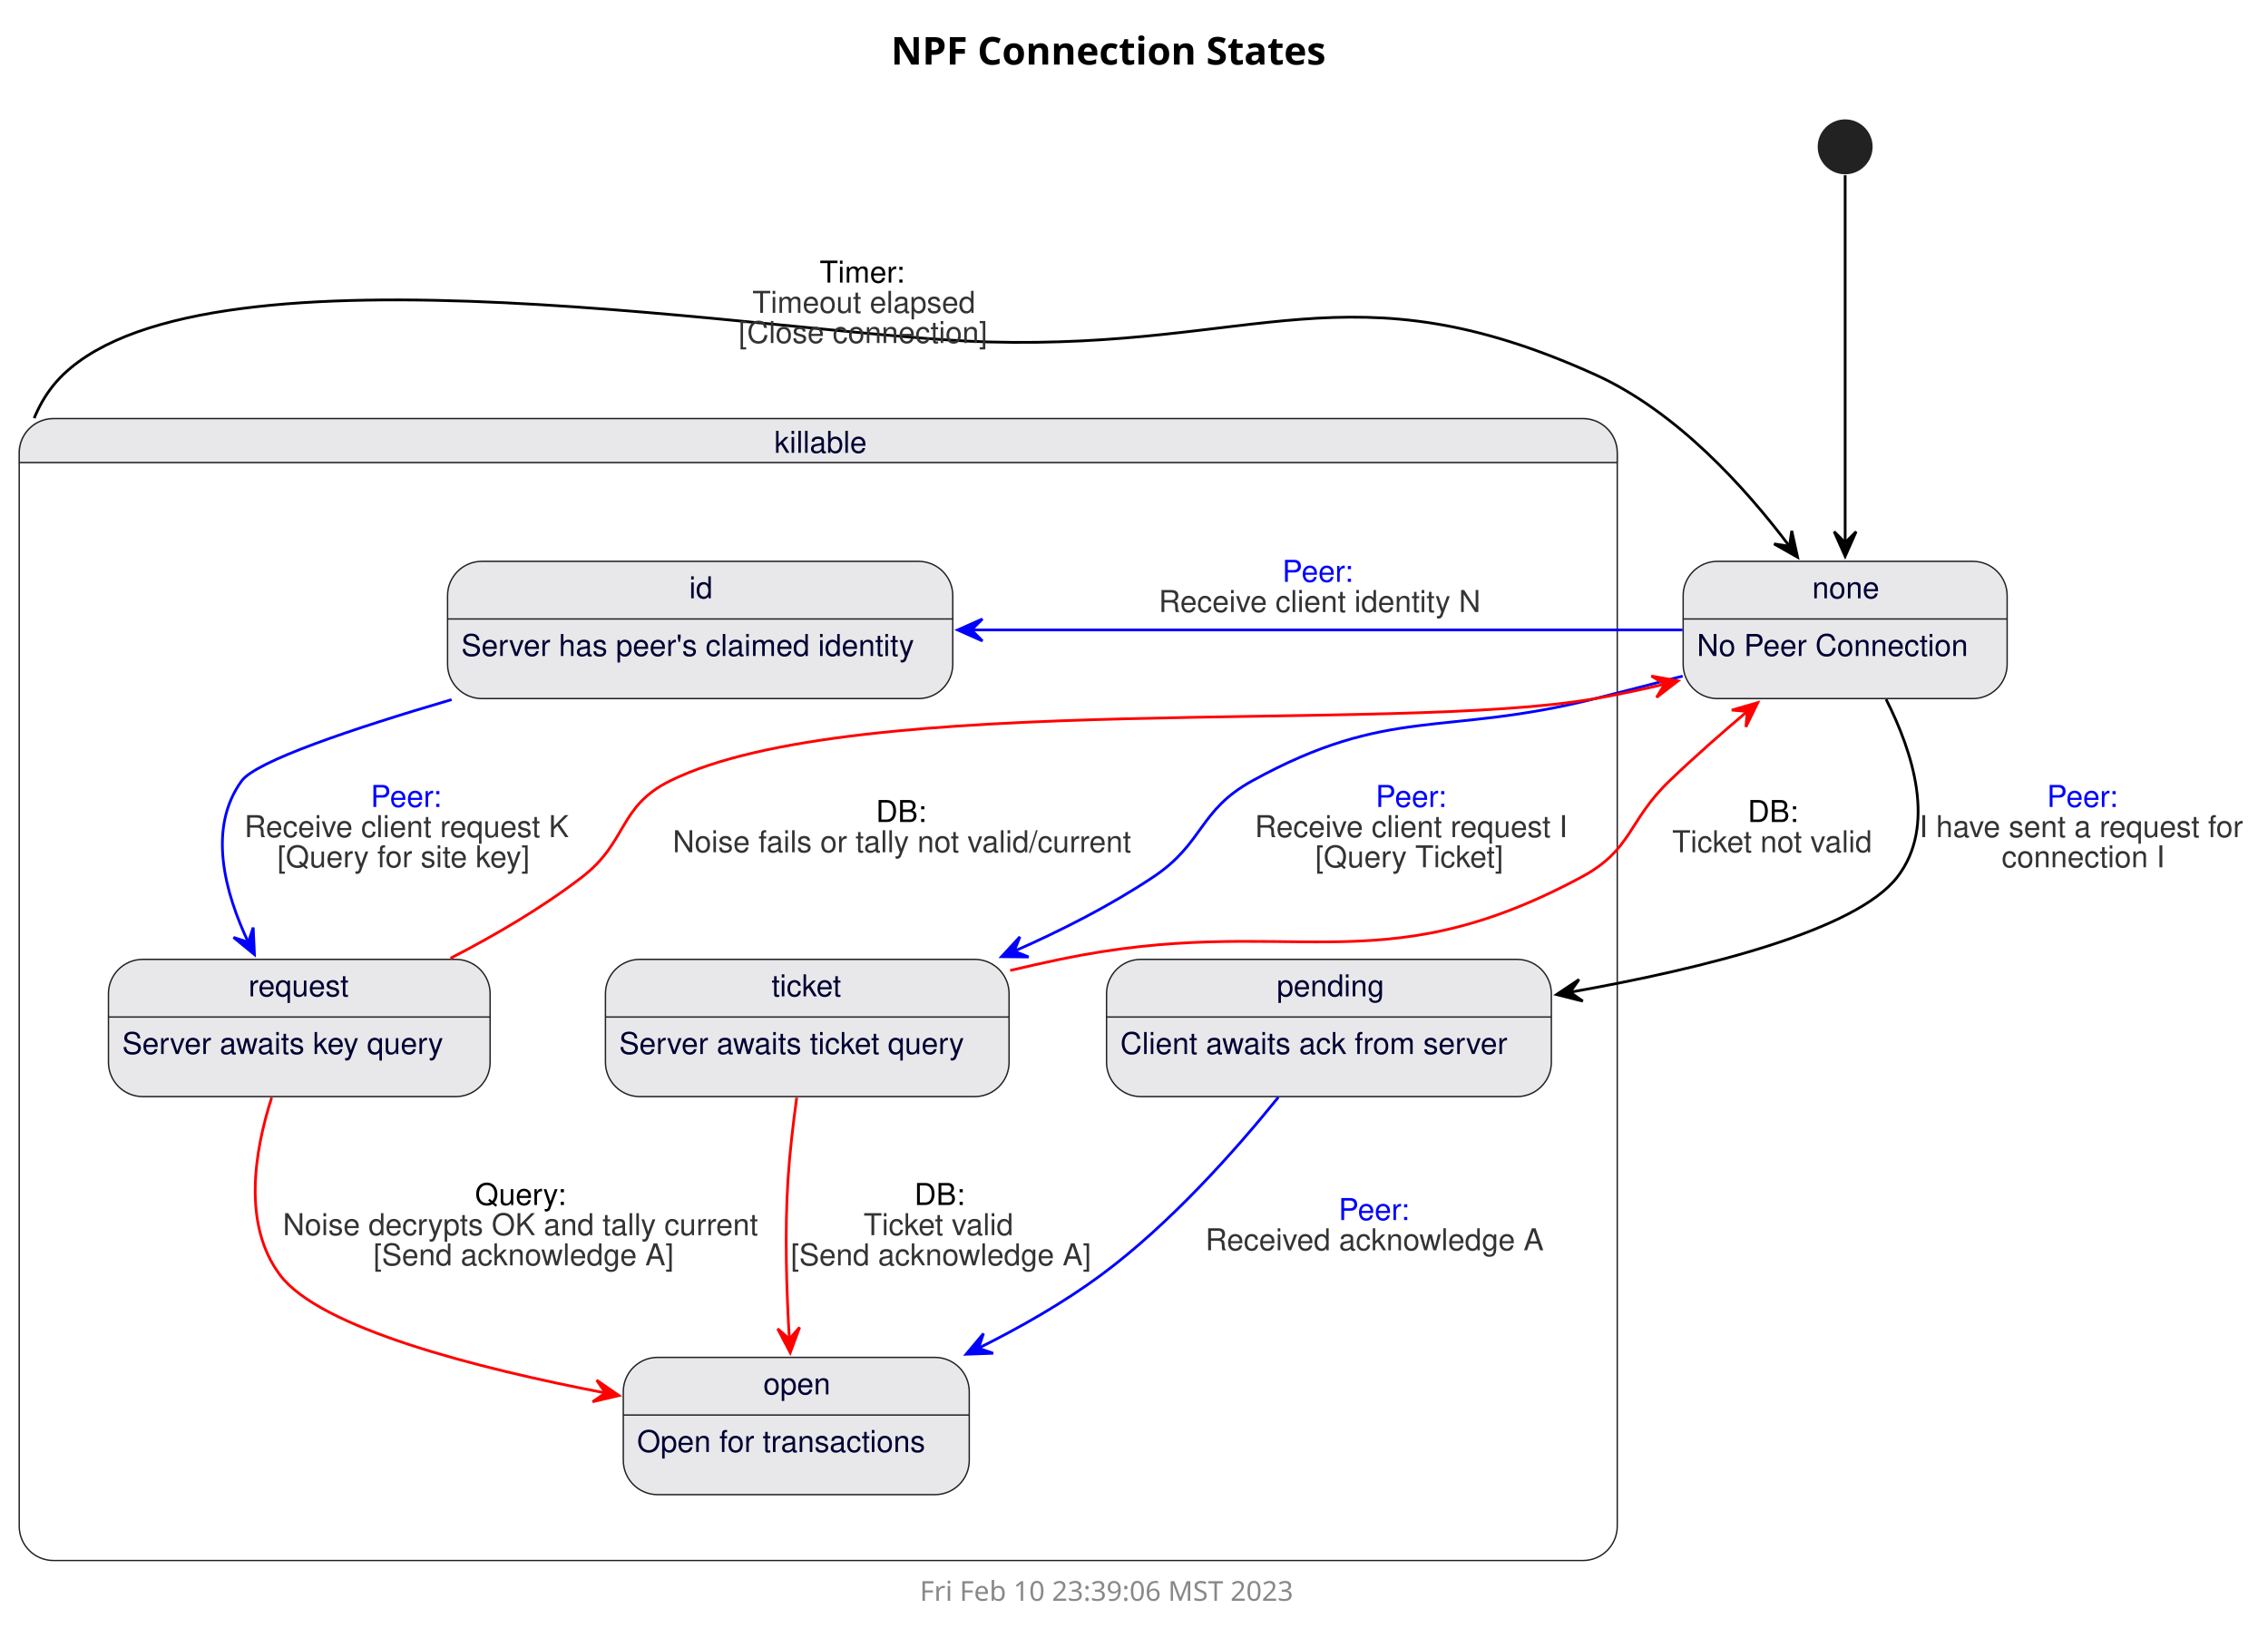
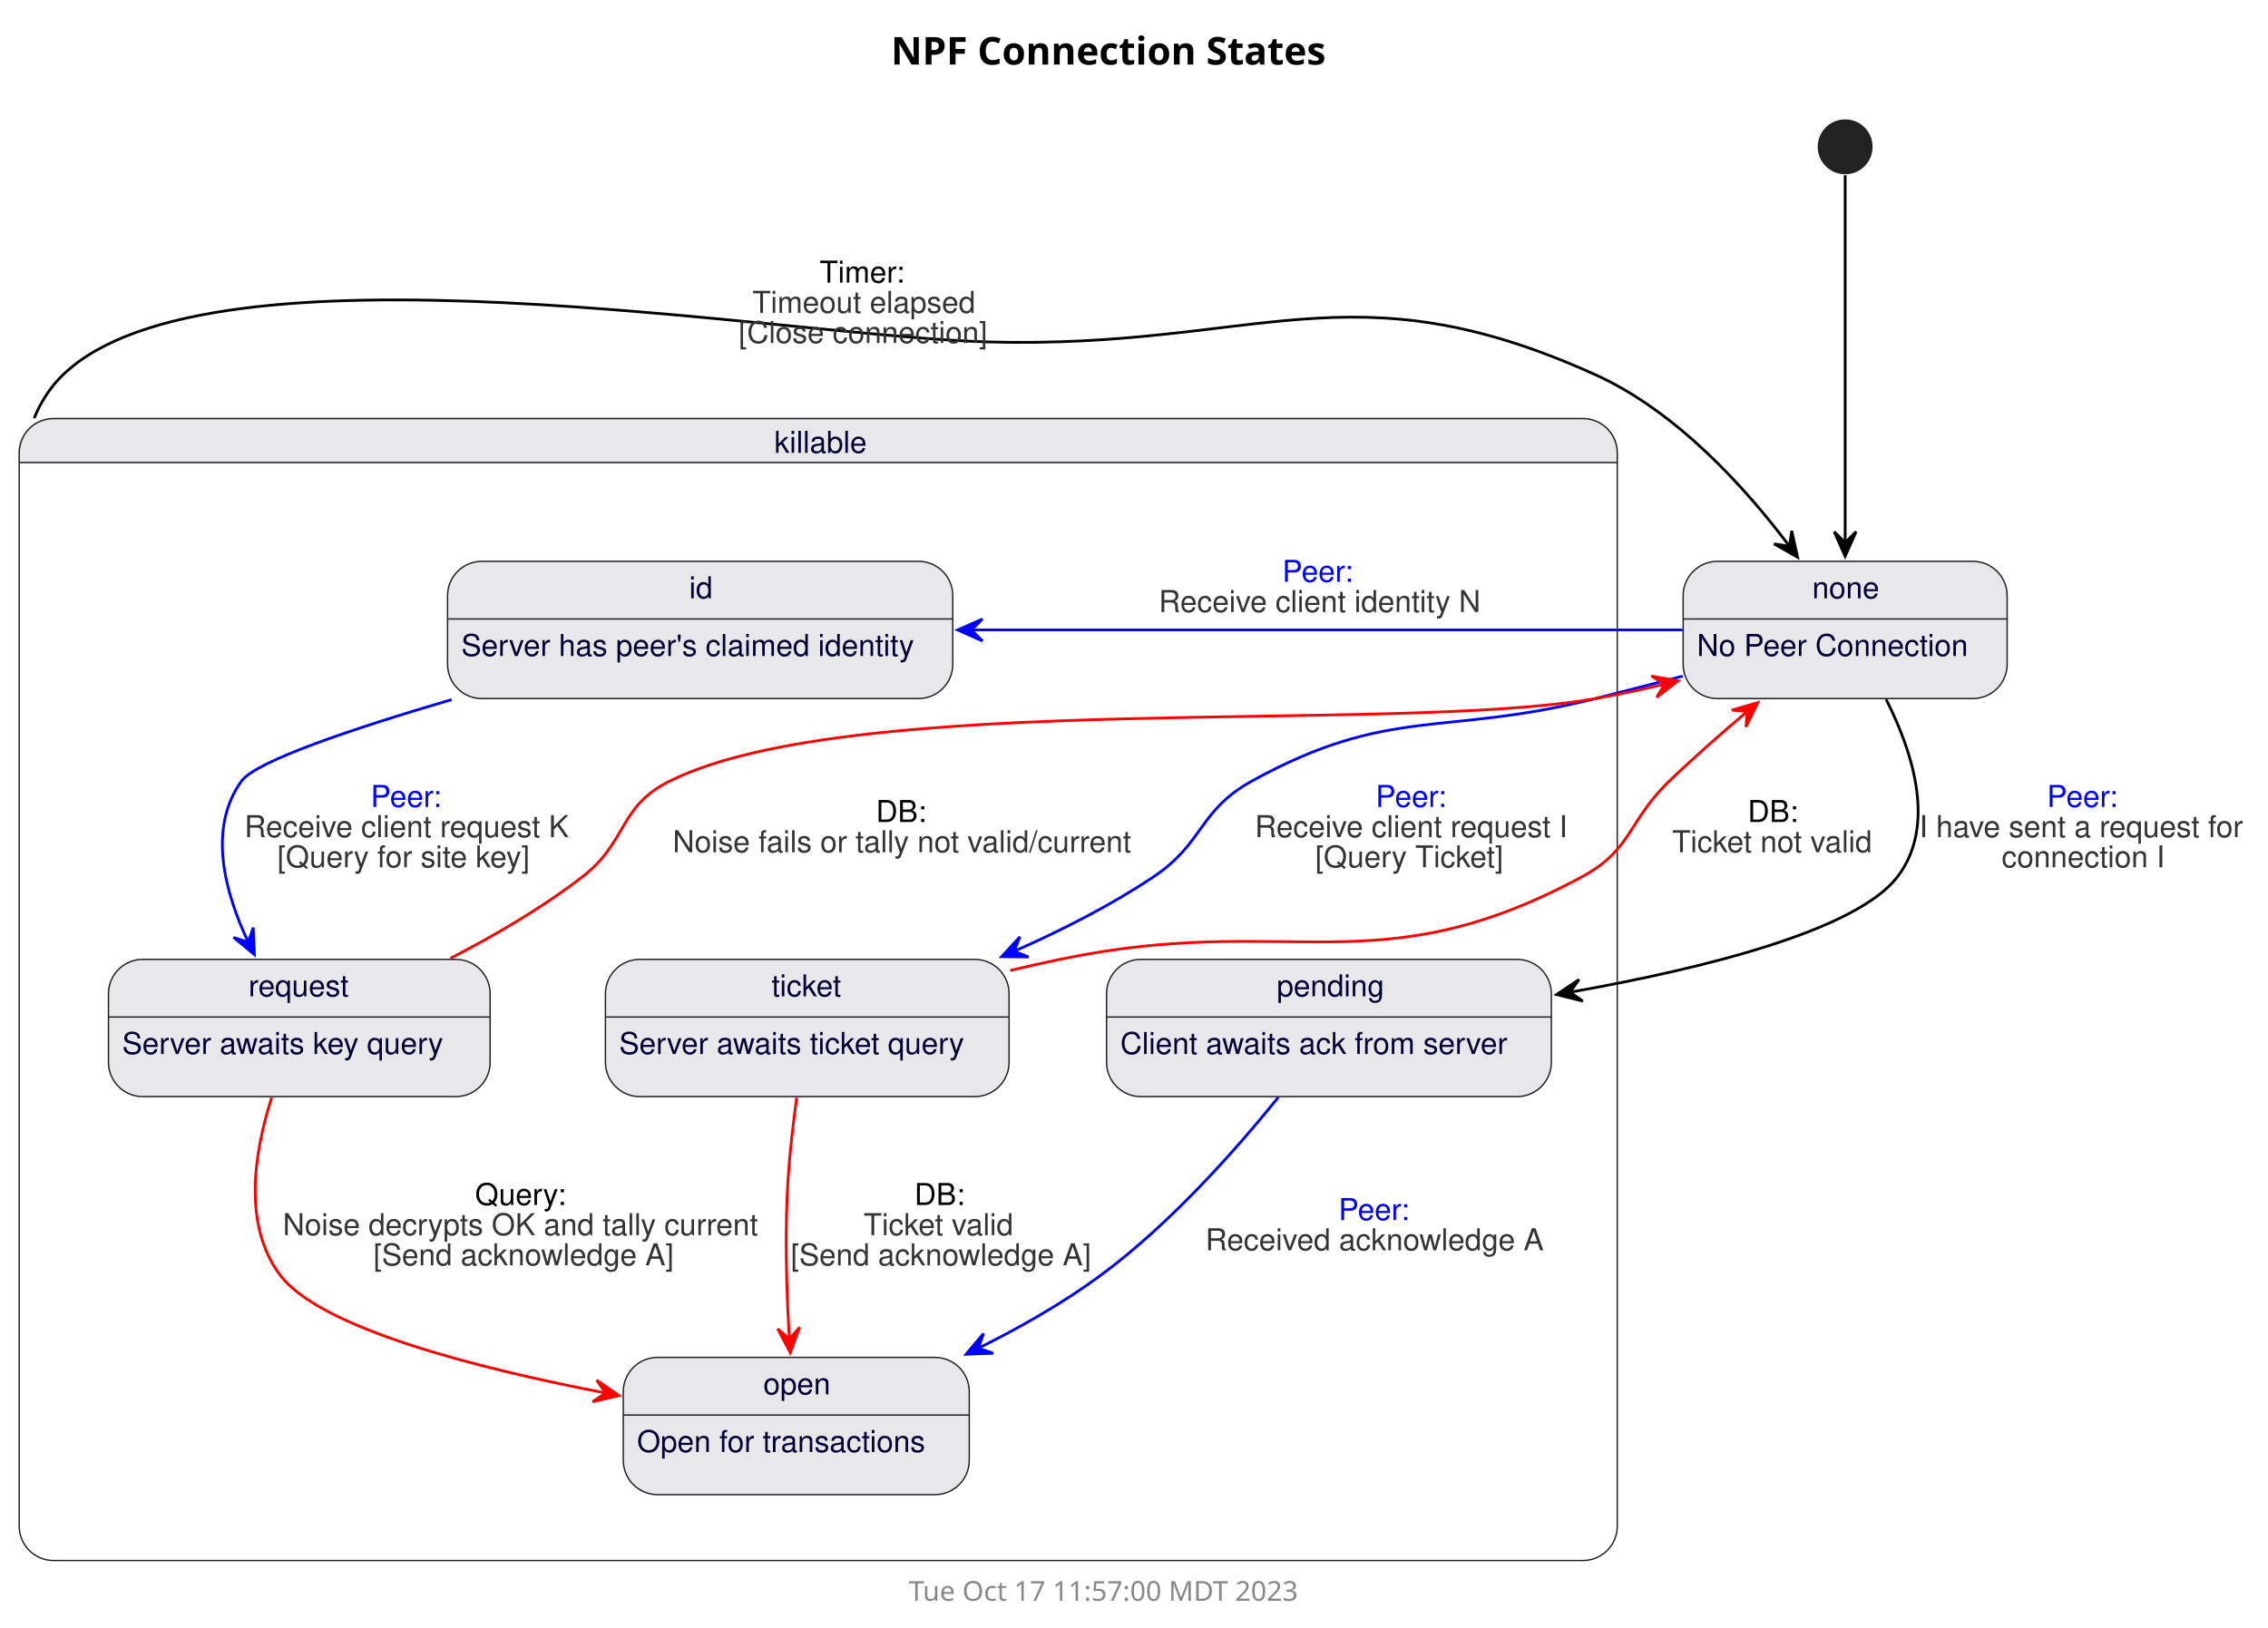
<svg xmlns="http://www.w3.org/2000/svg" contentStyleType="text/css" height="593px" preserveAspectRatio="none" style="width:826px;height:593px;background:#FFFFFF;" version="1.1" viewBox="0 0 826 593" width="826px" zoomAndPan="magnify">
  <defs />
  <g>
    <text fill="#000000" font-family="sans-serif" font-size="14" font-weight="bold" lengthAdjust="spacing" textLength="163" x="324.5" y="23.535">NPF Connection States</text>
    <g id="cluster_killable">
      <path d="M19.5,152.488 L576.5,152.488 A12.5,12.5 0 0 1 589,164.988 L589,168.488 L7,168.488 L7,164.988 A12.5,12.5 0 0 1 19.5,152.488 " fill="#E8E8EA" style="stroke:#E8E8EA;stroke-width:1.0;" />
      <rect fill="none" height="416" rx="12.5" ry="12.5" style="stroke:#202024;stroke-width:0.5;" width="582" x="7" y="152.488" />
      <line style="stroke:#202024;stroke-width:0.5;" x1="7" x2="589" y1="168.488" y2="168.488" />
      <text fill="#000033" font-family="Helvetica" font-size="11" lengthAdjust="spacing" textLength="32" x="282" y="164.958">killable</text>
    </g>
    <g id="killable.ticket">
      <rect fill="#E8E8EA" height="50" rx="12.5" ry="12.5" style="stroke:#202024;stroke-width:0.5;" width="147" x="220.5" y="349.488" />
      <line style="stroke:#202024;stroke-width:0.5;" x1="220.5" x2="367.5" y1="370.488" y2="370.488" />
      <text fill="#000033" font-family="Helvetica" font-size="11" lengthAdjust="spacing" textLength="26" x="281" y="362.959">ticket</text>
      <text fill="#000033" font-family="Helvetica" font-size="11" lengthAdjust="spacing" textLength="127" x="225.5" y="383.959">Server awaits ticket query</text>
    </g>
    <g id="killable.id">
      <rect fill="#E8E8EA" height="50" rx="12.5" ry="12.5" style="stroke:#202024;stroke-width:0.5;" width="184" x="163" y="204.488" />
      <line style="stroke:#202024;stroke-width:0.5;" x1="163" x2="347" y1="225.488" y2="225.488" />
      <text fill="#000033" font-family="Helvetica" font-size="11" lengthAdjust="spacing" textLength="8" x="251" y="217.958">id</text>
      <text fill="#000033" font-family="Helvetica" font-size="11" lengthAdjust="spacing" textLength="164" x="168" y="238.958">Server has peer's claimed identity</text>
    </g>
    <g id="killable.request">
      <rect fill="#E8E8EA" height="50" rx="12.5" ry="12.5" style="stroke:#202024;stroke-width:0.5;" width="139" x="39.5" y="349.488" />
      <line style="stroke:#202024;stroke-width:0.5;" x1="39.5" x2="178.5" y1="370.488" y2="370.488" />
      <text fill="#000033" font-family="Helvetica" font-size="11" lengthAdjust="spacing" textLength="37" x="90.5" y="362.959">request</text>
      <text fill="#000033" font-family="Helvetica" font-size="11" lengthAdjust="spacing" textLength="119" x="44.5" y="383.959">Server awaits key query</text>
    </g>
    <g id="killable.pending">
      <rect fill="#E8E8EA" height="50" rx="12.5" ry="12.5" style="stroke:#202024;stroke-width:0.5;" width="162" x="403" y="349.488" />
      <line style="stroke:#202024;stroke-width:0.5;" x1="403" x2="565" y1="370.488" y2="370.488" />
      <text fill="#000033" font-family="Helvetica" font-size="11" lengthAdjust="spacing" textLength="38" x="465" y="362.959">pending</text>
      <text fill="#000033" font-family="Helvetica" font-size="11" lengthAdjust="spacing" textLength="142" x="408" y="383.959">Client awaits ack from server</text>
    </g>
    <g id="killable.open">
      <rect fill="#E8E8EA" height="50" rx="12.5" ry="12.5" style="stroke:#202024;stroke-width:0.5;" width="126" x="227" y="494.488" />
      <line style="stroke:#202024;stroke-width:0.5;" x1="227" x2="353" y1="515.488" y2="515.488" />
      <text fill="#000033" font-family="Helvetica" font-size="11" lengthAdjust="spacing" textLength="24" x="278" y="507.959">open</text>
      <text fill="#000033" font-family="Helvetica" font-size="11" lengthAdjust="spacing" textLength="106" x="232" y="528.958">Open for transactions</text>
    </g>
    <ellipse cx="672" cy="53.488" fill="#222222" rx="10" ry="10" style="stroke:none;stroke-width:1.0;" />
    <g id="none">
      <rect fill="#E8E8EA" height="50" rx="12.5" ry="12.5" style="stroke:#202024;stroke-width:0.5;" width="118" x="613" y="204.488" />
      <line style="stroke:#202024;stroke-width:0.5;" x1="613" x2="731" y1="225.488" y2="225.488" />
      <text fill="#000033" font-family="Helvetica" font-size="11" lengthAdjust="spacing" textLength="24" x="660" y="217.958">none</text>
      <text fill="#000033" font-family="Helvetica" font-size="11" lengthAdjust="spacing" textLength="98" x="618" y="238.958">No Peer Connection</text>
    </g>
    <g id="link_*start_none">
      <path d="M672,63.838 C672,88.768 672,157.628 672,197.958 " fill="none" id="*start-to-none" style="stroke:#000000;stroke-width:1.0;" />
      <polygon fill="#000000" points="672,202.668,676,193.668,672,197.668,668,193.668,672,202.668" style="stroke:#000000;stroke-width:1.0;" />
    </g>
    <g id="link_none_ticket">
      <path d="M612.82,246.298 C602.23,249.068 591.3,251.898 581,254.488 C525.6,268.438 506.04,256.928 456,284.488 C436.45,295.258 438.57,307.108 420,319.488 C404.43,329.868 386.55,338.968 369.23,346.588 " fill="none" id="none-to-ticket" style="stroke:#0000FF;stroke-width:1.0;" />
      <polygon fill="#0000FF" points="364.77,348.518,374.618,348.613,369.358,346.531,371.44,341.271,364.77,348.518" style="stroke:#0000FF;stroke-width:1.0;" />
      <text fill="#0000FF" font-family="Helvetica" font-size="11" lengthAdjust="spacing" textLength="26" x="501" y="293.959">Peer:</text>
      <text fill="#333333" font-family="Helvetica" font-size="11" lengthAdjust="spacing" textLength="114" x="457" y="304.959">Receive client request I</text>
      <text fill="#333333" font-family="Helvetica" font-size="11" lengthAdjust="spacing" textLength="70" x="479" y="315.959">[Query Ticket]</text>
    </g>
    <g id="link_ticket_none">
      <path d="M367.92,353.528 C374.02,352.088 380.1,350.718 386,349.488 C469.68,332.008 500.7,359.978 576,319.488 C594.56,309.508 592.8,299.088 608,284.488 C616.93,275.908 627,267.068 636.46,259.078 " fill="none" id="ticket-to-none" style="stroke:#FF0000;stroke-width:1.0;" />
      <polygon fill="#FF0000" points="640.18,255.958,630.715,258.682,636.351,259.173,635.859,264.809,640.18,255.958" style="stroke:#FF0000;stroke-width:1.0;" />
      <text fill="#000000" font-family="Helvetica" font-size="11" lengthAdjust="spacing" textLength="18" x="636.5" y="299.459">DB:</text>
      <text fill="#333333" font-family="Helvetica" font-size="11" lengthAdjust="spacing" textLength="73" x="609" y="310.459">Ticket not valid</text>
    </g>
    <g id="link_ticket_open">
      <path d="M290.16,399.888 C288.88,409.128 287.63,419.768 287,429.488 C285.74,448.998 286.46,470.958 287.51,488.178 " fill="none" id="ticket-to-open" style="stroke:#FF0000;stroke-width:1.0;" />
      <polygon fill="#FF0000" points="287.81,492.778,291.211,483.535,287.482,487.789,283.228,484.06,287.81,492.778" style="stroke:#FF0000;stroke-width:1.0;" />
      <text fill="#000000" font-family="Helvetica" font-size="11" lengthAdjust="spacing" textLength="18" x="333" y="438.959">DB:</text>
      <text fill="#333333" font-family="Helvetica" font-size="11" lengthAdjust="spacing" textLength="55" x="314.5" y="449.959">Ticket valid</text>
      <text fill="#333333" font-family="Helvetica" font-size="11" lengthAdjust="spacing" textLength="108" x="288" y="460.959">[Send acknowledge A]</text>
    </g>
    <g id="link_none_killable">
      <path d="M651.83,199.138 C635.55,177.458 610.53,149.858 581,136.488 C491.39,95.928 458.33,127.218 360,124.568 C285.09,122.558 76.96,84.498 23,136.488 C19.499,139.862 16.708,143.722 14.51,147.908 C13.96,148.955 13.448,150.022 12.971,151.107 C12.851,151.378 12.734,151.65 12.619,151.924 C12.562,152.06 12.505,152.197 12.448,152.334 " fill="none" id="none-backto-killable" style="stroke:#000000;stroke-width:1.0;" />
      <polygon fill="#000000" points="654.68,203.008,652.557,193.391,651.712,198.984,646.119,198.14,654.68,203.008" style="stroke:#000000;stroke-width:1.0;" />
      <text fill="#000000" font-family="Helvetica" font-size="11" lengthAdjust="spacing" textLength="31" x="298.5" y="102.959">Timer:</text>
      <text fill="#333333" font-family="Helvetica" font-size="11" lengthAdjust="spacing" textLength="80" x="274" y="113.959">Timeout elapsed</text>
      <text fill="#333333" font-family="Helvetica" font-size="11" lengthAdjust="spacing" textLength="90" x="269" y="124.959">[Close connection]</text>
    </g>
    <g id="link_none_id">
      <path d="M612.77,229.488 C545.33,229.488 434.08,229.488 353.52,229.488 " fill="none" id="none-to-id" style="stroke:#0000FF;stroke-width:1.0;" />
      <polygon fill="#0000FF" points="348.8,229.488,357.8,233.488,353.8,229.488,357.8,225.488,348.8,229.488" style="stroke:#0000FF;stroke-width:1.0;" />
      <text fill="#0000FF" font-family="Helvetica" font-size="11" lengthAdjust="spacing" textLength="26" x="467" y="211.958">Peer:</text>
      <text fill="#333333" font-family="Helvetica" font-size="11" lengthAdjust="spacing" textLength="116" x="422" y="222.958">Receive client identity N</text>
    </g>
    <g id="link_id_request">
      <path d="M164.46,254.858 C127.98,265.588 93.2,277.338 88,284.488 C75.56,301.588 81.75,324.998 90.55,343.508 " fill="none" id="id-to-request" style="stroke:#0000FF;stroke-width:1.0;" />
      <polygon fill="#0000FF" points="92.67,347.738,92.21,337.9,90.428,343.269,85.059,341.487,92.67,347.738" style="stroke:#0000FF;stroke-width:1.0;" />
      <text fill="#0000FF" font-family="Helvetica" font-size="11" lengthAdjust="spacing" textLength="26" x="135" y="293.959">Peer:</text>
      <text fill="#333333" font-family="Helvetica" font-size="11" lengthAdjust="spacing" textLength="118" x="89" y="304.959">Receive client request K</text>
      <text fill="#333333" font-family="Helvetica" font-size="11" lengthAdjust="spacing" textLength="94" x="101" y="315.959">[Query for site key]</text>
    </g>
    <g id="link_request_open">
      <path d="M98.94,399.858 C92.7,419.278 88.2,446.168 102,464.488 C116.57,483.828 173.24,498.378 220.59,507.468 " fill="none" id="request-to-open" style="stroke:#FF0000;stroke-width:1.0;" />
      <polygon fill="#FF0000" points="225.42,508.388,217.319,502.787,220.507,507.46,215.834,510.648,225.42,508.388" style="stroke:#FF0000;stroke-width:1.0;" />
      <text fill="#000000" font-family="Helvetica" font-size="11" lengthAdjust="spacing" textLength="34" x="173" y="438.959">Query:</text>
      <text fill="#333333" font-family="Helvetica" font-size="11" lengthAdjust="spacing" textLength="174" x="103" y="449.959">Noise decrypts OK and tally current</text>
      <text fill="#333333" font-family="Helvetica" font-size="11" lengthAdjust="spacing" textLength="108" x="136" y="460.959">[Send acknowledge A]</text>
    </g>
    <g id="link_request_none">
      <path d="M164.07,349.078 C180.22,340.768 197.45,330.698 212,319.488 C228.7,306.628 225.11,293.838 244,284.488 C311.39,251.148 506.94,267.458 581,254.488 C589.37,253.018 598.09,251.158 606.68,249.128 " fill="none" id="request-to-none" style="stroke:#FF0000;stroke-width:1.0;" />
      <polygon fill="#FF0000" points="611.13,248.048,601.443,246.27,606.269,249.221,603.319,254.047,611.13,248.048" style="stroke:#FF0000;stroke-width:1.0;" />
      <text fill="#000000" font-family="Helvetica" font-size="11" lengthAdjust="spacing" textLength="18" x="319" y="299.459">DB:</text>
      <text fill="#333333" font-family="Helvetica" font-size="11" lengthAdjust="spacing" textLength="166" x="245" y="310.459">Noise fails or tally not valid/current</text>
    </g>
    <g id="link_none_pending">
      <path d="M686.92,254.768 C696.71,274.128 705.3,300.988 691,319.488 C675.97,338.938 621.17,352.708 571.72,361.478 " fill="none" id="none-to-pending" style="stroke:#000000;stroke-width:1.0;" />
      <polygon fill="#000000" points="566.9,362.308,576.452,364.707,571.826,361.452,575.082,356.825,566.9,362.308" style="stroke:#000000;stroke-width:1.0;" />
      <text fill="#0000FF" font-family="Helvetica" font-size="11" lengthAdjust="spacing" textLength="26" x="745.5" y="293.959">Peer:</text>
      <text fill="#333333" font-family="Helvetica" font-size="11" lengthAdjust="spacing" textLength="119" x="699" y="304.959">I have sent a request for</text>
      <text fill="#333333" font-family="Helvetica" font-size="11" lengthAdjust="spacing" textLength="59" x="729" y="315.959">connection I</text>
    </g>
    <g id="link_pending_open">
      <path d="M465.57,399.718 C449.96,419.058 426.15,445.898 401,464.488 C387.34,474.588 371.5,483.608 356.13,491.248 " fill="none" id="pending-to-open" style="stroke:#0000FF;stroke-width:1.0;" />
      <polygon fill="#0000FF" points="351.86,493.338,361.702,492.979,356.352,491.142,358.189,485.792,351.86,493.338" style="stroke:#0000FF;stroke-width:1.0;" />
      <text fill="#0000FF" font-family="Helvetica" font-size="11" lengthAdjust="spacing" textLength="26" x="487.5" y="444.459">Peer:</text>
      <text fill="#333333" font-family="Helvetica" font-size="11" lengthAdjust="spacing" textLength="123" x="439" y="455.459">Received acknowledge A</text>
    </g>
-     <text fill="#888888" font-family="sans-serif" font-size="10" lengthAdjust="spacing" textLength="142" x="335" y="583.156">Fri Feb 10 23:39:06 MST 2023</text>
+     <text fill="#888888" font-family="sans-serif" font-size="10" lengthAdjust="spacing" textLength="150" x="331" y="583.156">Tue Oct 17 11:57:00 MDT 2023</text>
  </g>
</svg>
